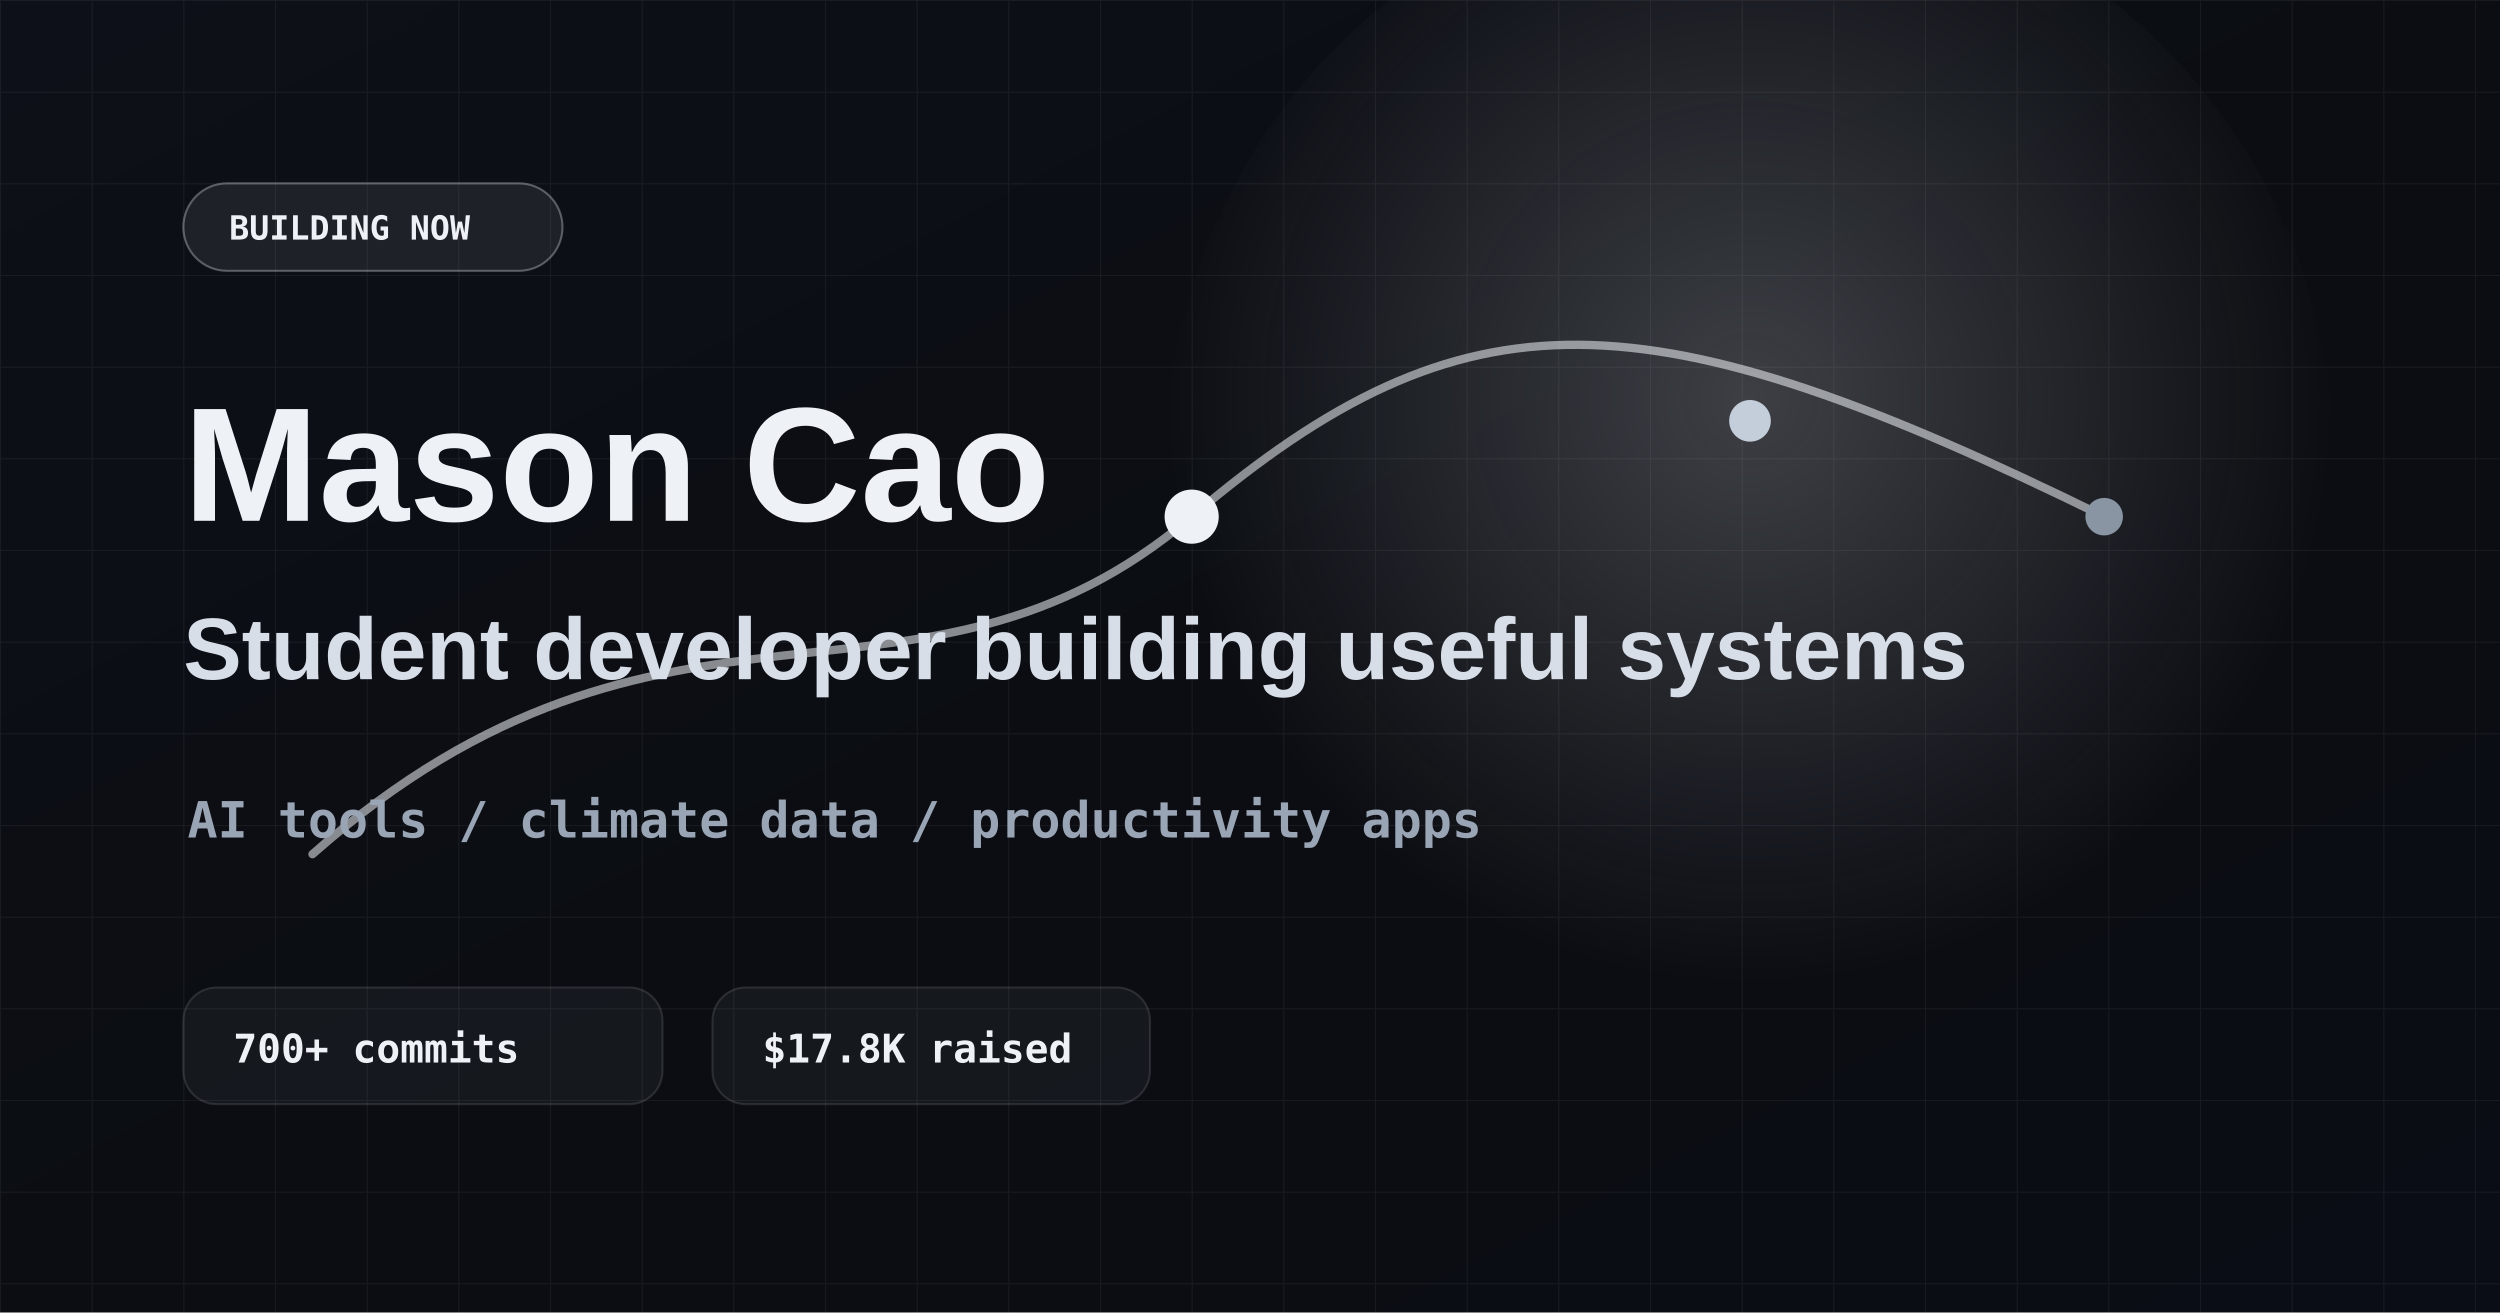
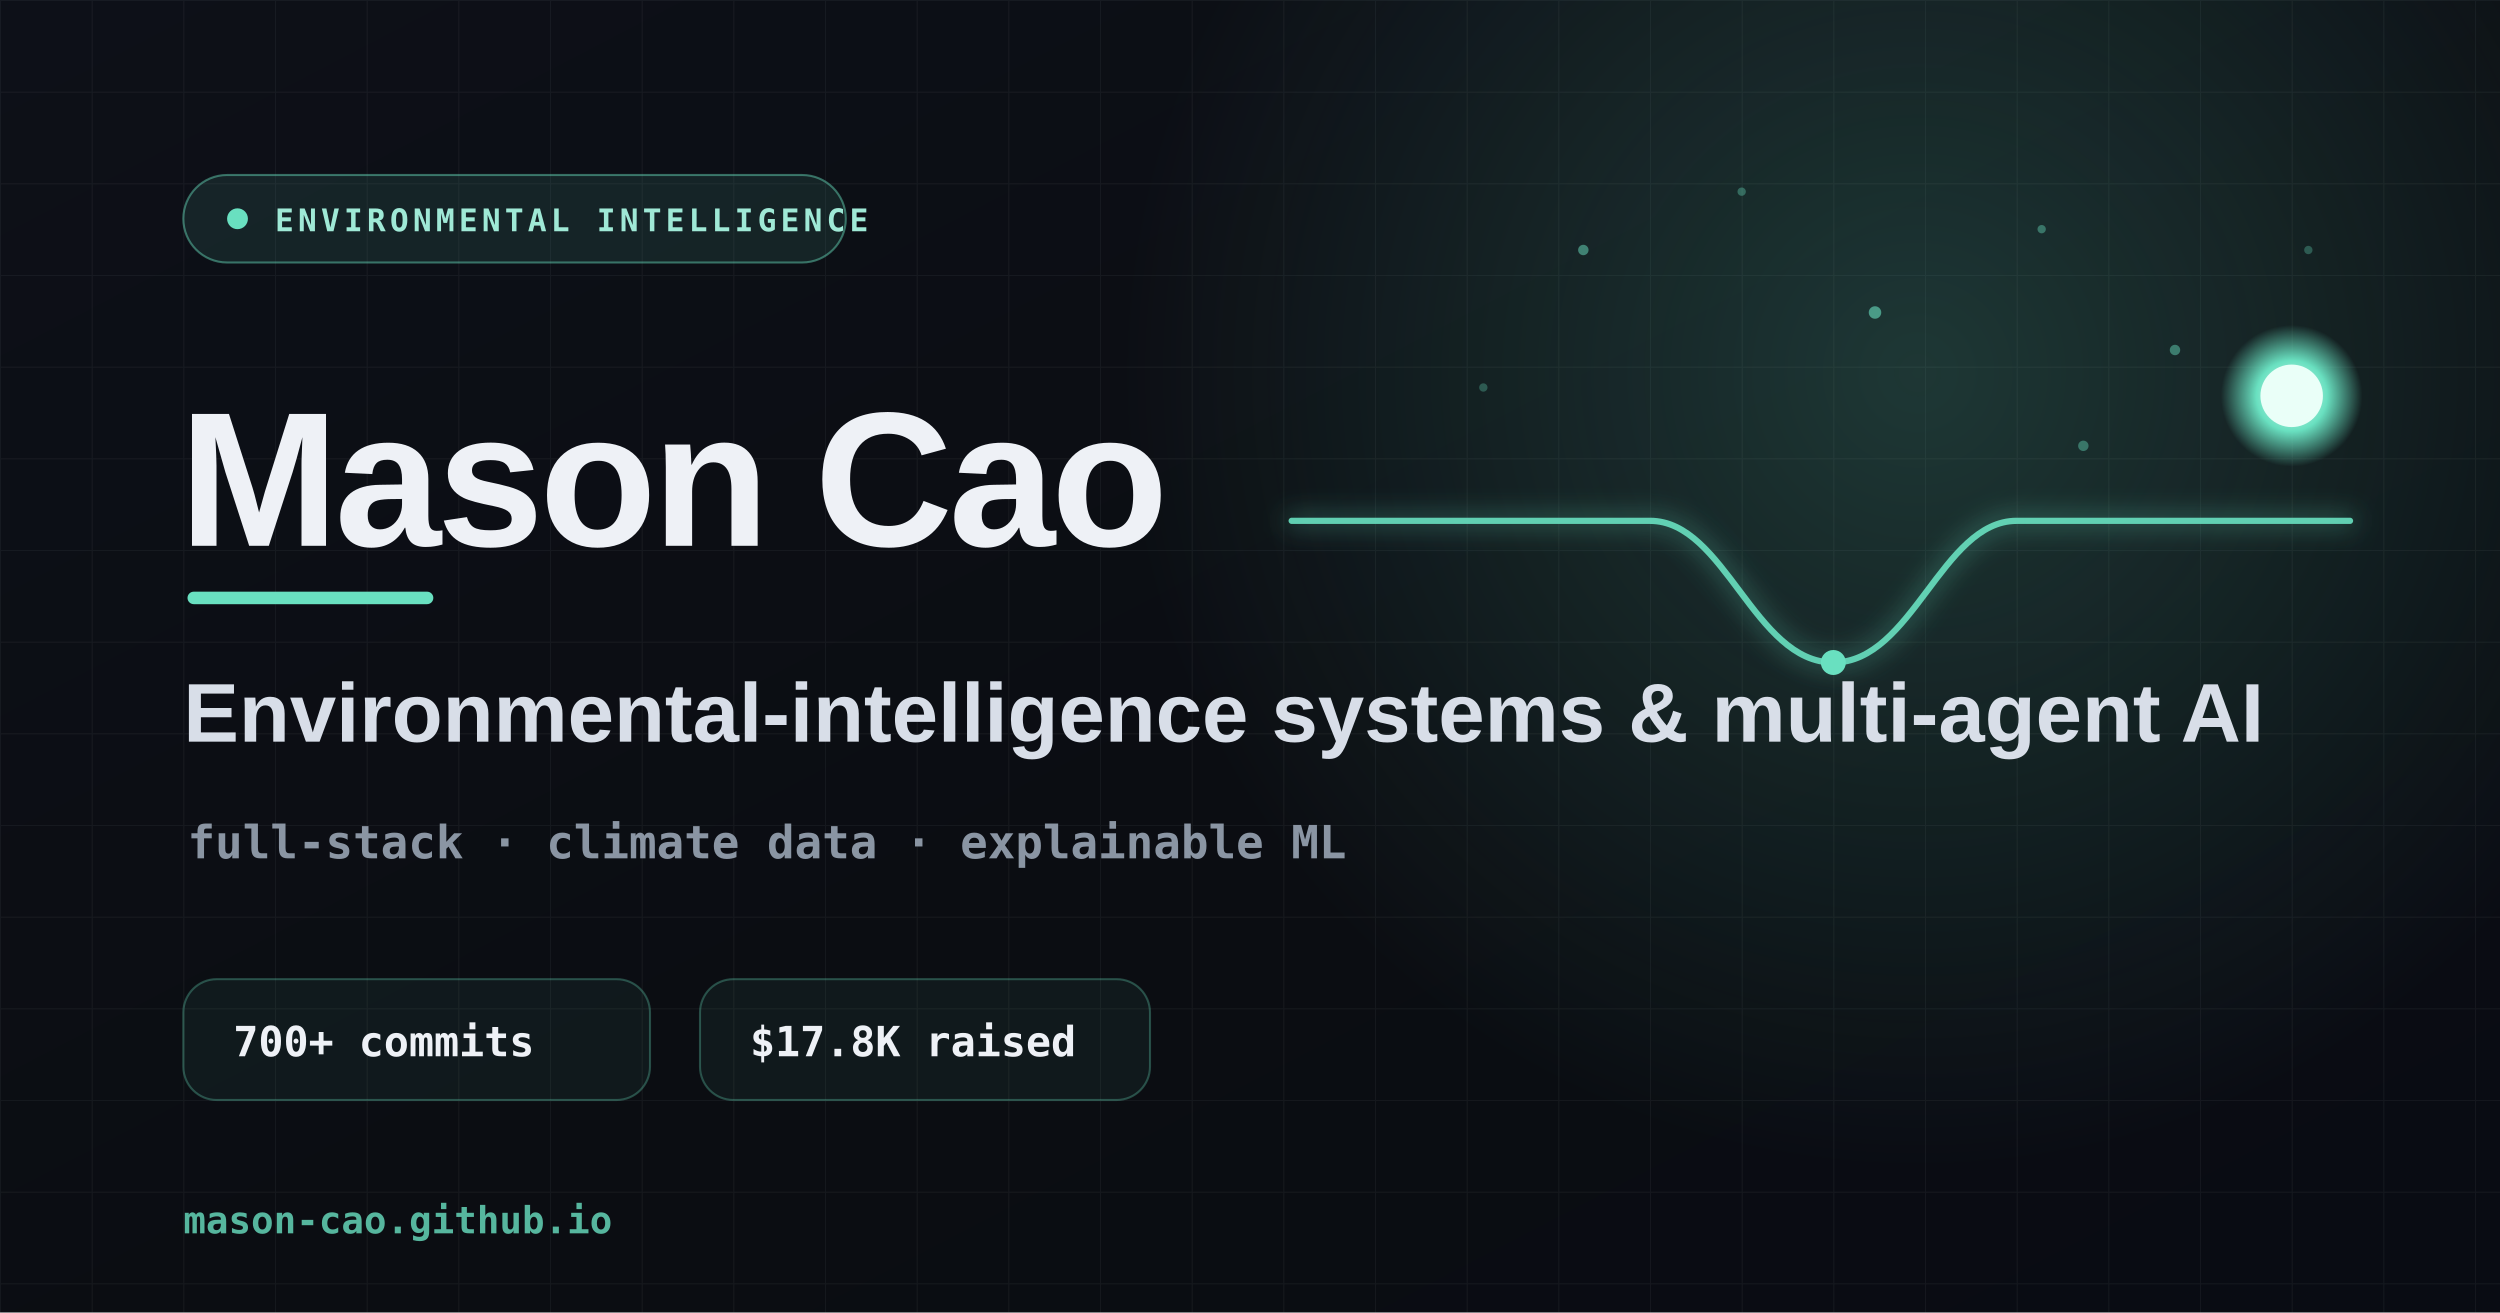
<svg xmlns="http://www.w3.org/2000/svg" width="1200" height="630" viewBox="0 0 1200 630" role="img" aria-labelledby="title desc">
  <defs>
    <linearGradient id="bg" x1="0" y1="0" x2="1" y2="1">
      <stop offset="0" stop-color="#0d1018" />
      <stop offset="0.55" stop-color="#0b0d12" />
-       <stop offset="1" stop-color="#0a0d15" />
+       <stop offset="1" stop-color="#090c13" />
    </linearGradient>
-     <radialGradient id="pulse" cx="50%" cy="45%" r="50%">
-       <stop offset="0" stop-color="#eef1f6" stop-opacity="0.22" />
-       <stop offset="1" stop-color="#eef1f6" stop-opacity="0" />
+     <radialGradient id="glow" cx="50%" cy="50%" r="50%">
+       <stop offset="0" stop-color="#69e0c0" stop-opacity="0.20" />
+       <stop offset="1" stop-color="#69e0c0" stop-opacity="0" />
+     </radialGradient>
+     <radialGradient id="star" cx="50%" cy="50%" r="50%">
+       <stop offset="0" stop-color="#eafff8" />
+       <stop offset="0.5" stop-color="#69e0c0" />
+       <stop offset="1" stop-color="#69e0c0" stop-opacity="0" />
    </radialGradient>
    <pattern id="grid" width="44" height="44" patternUnits="userSpaceOnUse">
-       <path d="M44 0H0V44" fill="none" stroke="#eef1f6" stroke-opacity="0.06" stroke-width="1" />
+       <path d="M44 0H0V44" fill="none" stroke="#eef1f6" stroke-opacity="0.05" stroke-width="1" />
    </pattern>
+     <filter id="soft" x="-40%" y="-40%" width="180%" height="180%">
+       <feGaussianBlur stdDeviation="6" />
+     </filter>
  </defs>
  <rect width="1200" height="630" fill="url(#bg)" />
  <rect width="1200" height="630" fill="url(#grid)" />
-   <circle cx="840" cy="220" r="280" fill="url(#pulse)" />
-   <path d="M150 410C320 260 440 360 572 248S790 140 1010 248" fill="none" stroke="#eef1f6" stroke-width="4" stroke-linecap="round" stroke-opacity="0.55" />
-   <circle cx="572" cy="248" r="13" fill="#eef1f6" />
-   <circle cx="840" cy="202" r="10" fill="#c4cdda" />
-   <circle cx="1010" cy="248" r="9" fill="#8a95a3" />
-   <g transform="translate(88 88)">
-     <rect x="0" y="0" width="182" height="42" rx="21" fill="#eef1f6" fill-opacity="0.08" stroke="#eef1f6" stroke-opacity="0.32" />
-     <text x="22" y="27" font-family="JetBrains Mono, Menlo, monospace" font-size="16" font-weight="800" fill="#eef1f6">BUILDING NOW</text>
+   <circle cx="920" cy="180" r="380" fill="url(#glow)" />
+   <g fill="#69e0c0">
+     <circle cx="760" cy="120" r="2.5" opacity="0.5" />
+     <circle cx="836" cy="92" r="2" opacity="0.35" />
+     <circle cx="900" cy="150" r="3" opacity="0.6" />
+     <circle cx="980" cy="110" r="2" opacity="0.4" />
+     <circle cx="1044" cy="168" r="2.5" opacity="0.45" />
+     <circle cx="1108" cy="120" r="2" opacity="0.3" />
+     <circle cx="712" cy="186" r="2" opacity="0.3" />
+     <circle cx="1000" cy="214" r="2.5" opacity="0.4" />
  </g>
-   <text x="88" y="250" font-family="Chivo, Arial, sans-serif" font-size="78" font-weight="800" fill="#eef1f6">Mason Cao</text>
-   <text x="88" y="326" font-family="Chivo, Arial, sans-serif" font-size="42" font-weight="700" fill="#d8dee8">Student developer building useful systems</text>
-   <text x="90" y="402" font-family="JetBrains Mono, Menlo, monospace" font-size="24" font-weight="700" fill="#99a4b5">AI tools / climate data / productivity apps</text>
-   <g transform="translate(88 474)">
-     <rect x="0" y="0" width="230" height="56" rx="16" fill="#eef1f6" fill-opacity="0.05" stroke="#eef1f6" stroke-opacity="0.12" />
-     <text x="24" y="36" font-family="JetBrains Mono, Menlo, monospace" font-size="19" font-weight="800" fill="#eef1f6">700+ commits</text>
+   <g>
+     <path d="M620 250 L792 250 C828 250 842 318 880 318 C918 318 932 250 968 250 L1128 250" fill="none" stroke="#69e0c0" stroke-width="6" stroke-linecap="round" stroke-opacity="0.35" filter="url(#soft)" />
+     <path d="M620 250 L792 250 C828 250 842 318 880 318 C918 318 932 250 968 250 L1128 250" fill="none" stroke="#69e0c0" stroke-width="3" stroke-linecap="round" stroke-opacity="0.9" />
+     <circle cx="1100" cy="190" r="34" fill="url(#star)" />
+     <circle cx="1100" cy="190" r="15" fill="#eafff8" />
+     <circle cx="880" cy="318" r="6" fill="#69e0c0" />
  </g>
-   <g transform="translate(342 474)">
-     <rect x="0" y="0" width="210" height="56" rx="16" fill="#eef1f6" fill-opacity="0.05" stroke="#eef1f6" stroke-opacity="0.12" />
-     <text x="24" y="36" font-family="JetBrains Mono, Menlo, monospace" font-size="19" font-weight="800" fill="#eef1f6">$17.8K raised</text>
+   <g transform="translate(88 84)">
+     <rect x="0" y="0" width="318" height="42" rx="21" fill="#69e0c0" fill-opacity="0.10" stroke="#69e0c0" stroke-opacity="0.45" />
+     <circle cx="26" cy="21" r="5" fill="#69e0c0" />
+     <text x="44" y="27" font-family="JetBrains Mono, Menlo, monospace" font-size="15" font-weight="800" letter-spacing="2" fill="#9fe9d6">ENVIRONMENTAL INTELLIGENCE</text>
  </g>
+   <text x="86" y="262" font-family="Space Grotesk, Chivo, Arial, sans-serif" font-size="92" font-weight="800" letter-spacing="-2" fill="#eef1f6">Mason Cao</text>
+   <rect x="90" y="284" width="118" height="6" rx="3" fill="#69e0c0" />
+   <text x="88" y="356" font-family="Chivo, Arial, sans-serif" font-size="40" font-weight="700" fill="#d8dee8">Environmental-intelligence systems &amp; multi-agent AI</text>
+   <text x="90" y="412" font-family="JetBrains Mono, Menlo, monospace" font-size="22" font-weight="700" fill="#8a95a3">full-stack · climate data · explainable ML</text>
+   <g transform="translate(88 470)">
+     <rect x="0" y="0" width="224" height="58" rx="16" fill="#69e0c0" fill-opacity="0.06" stroke="#69e0c0" stroke-opacity="0.30" />
+     <text x="24" y="37" font-family="JetBrains Mono, Menlo, monospace" font-size="20" font-weight="800" fill="#eef1f6">700+ commits</text>
+   </g>
+   <g transform="translate(336 470)">
+     <rect x="0" y="0" width="216" height="58" rx="16" fill="#69e0c0" fill-opacity="0.06" stroke="#69e0c0" stroke-opacity="0.30" />
+     <text x="24" y="37" font-family="JetBrains Mono, Menlo, monospace" font-size="20" font-weight="800" fill="#eef1f6">$17.8K raised</text>
+   </g>
+   <text x="88" y="592" font-family="JetBrains Mono, Menlo, monospace" font-size="18" font-weight="700" fill="#69e0c0" fill-opacity="0.8">mason-cao.github.io</text>
</svg>
